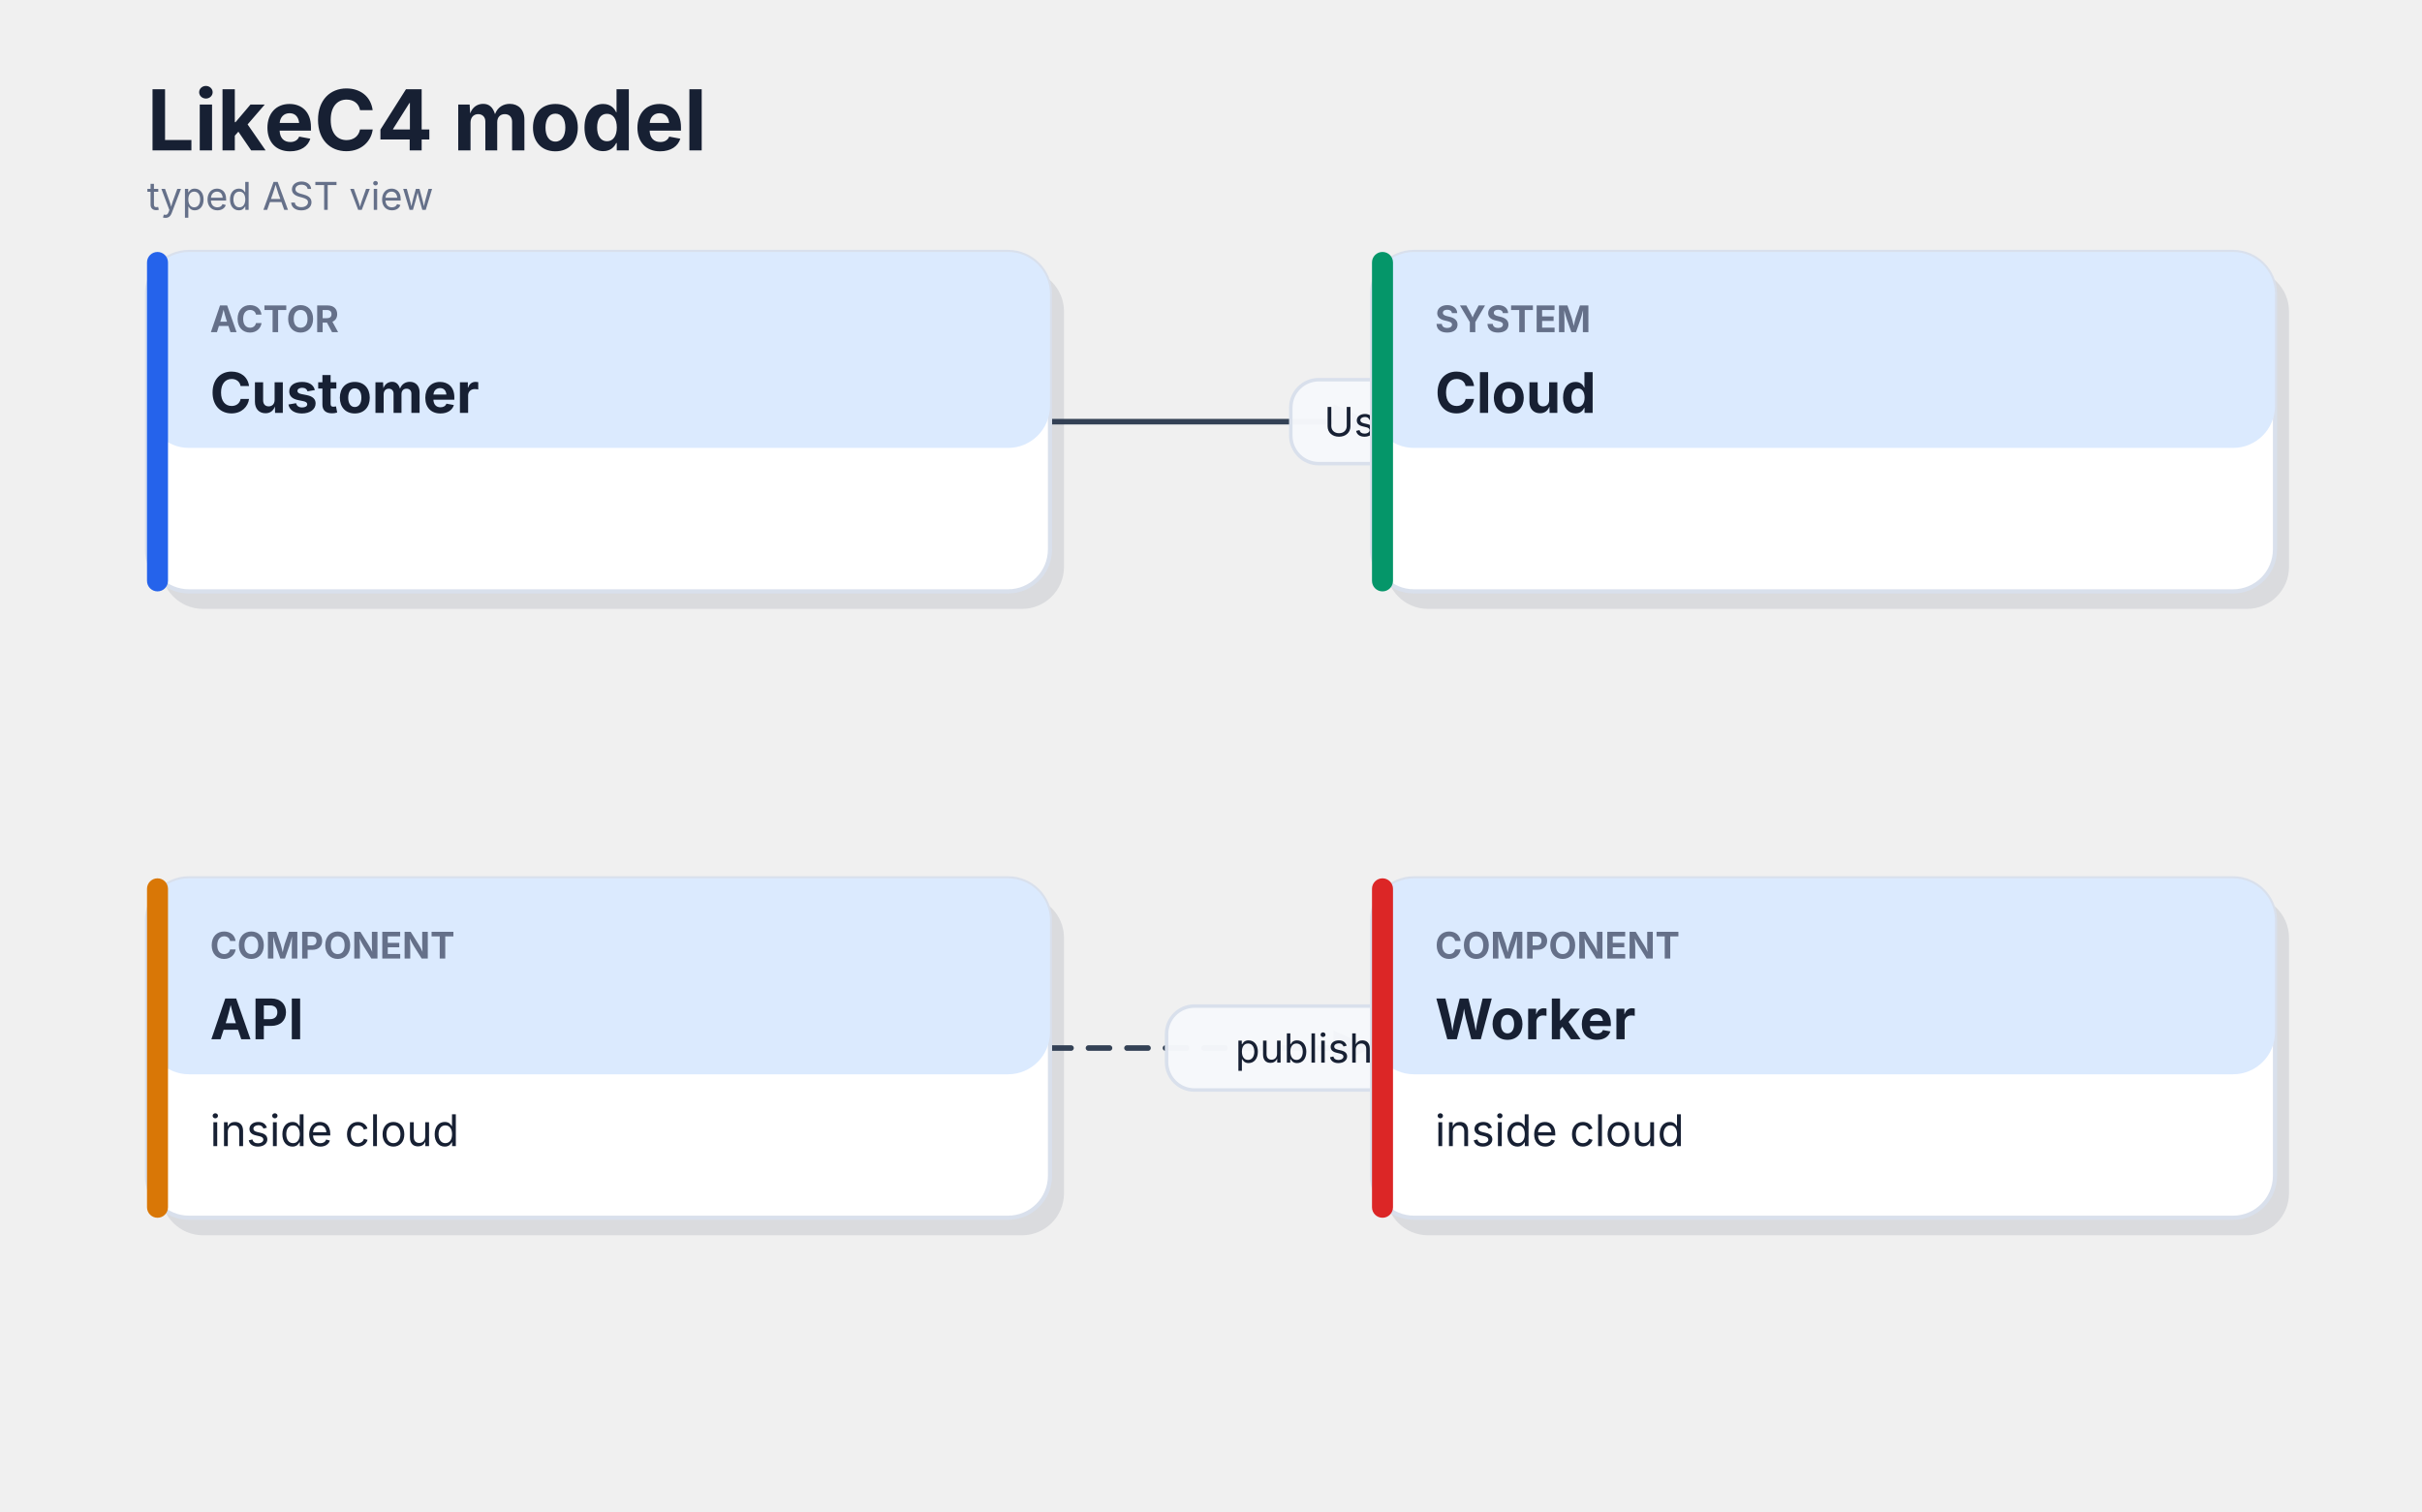
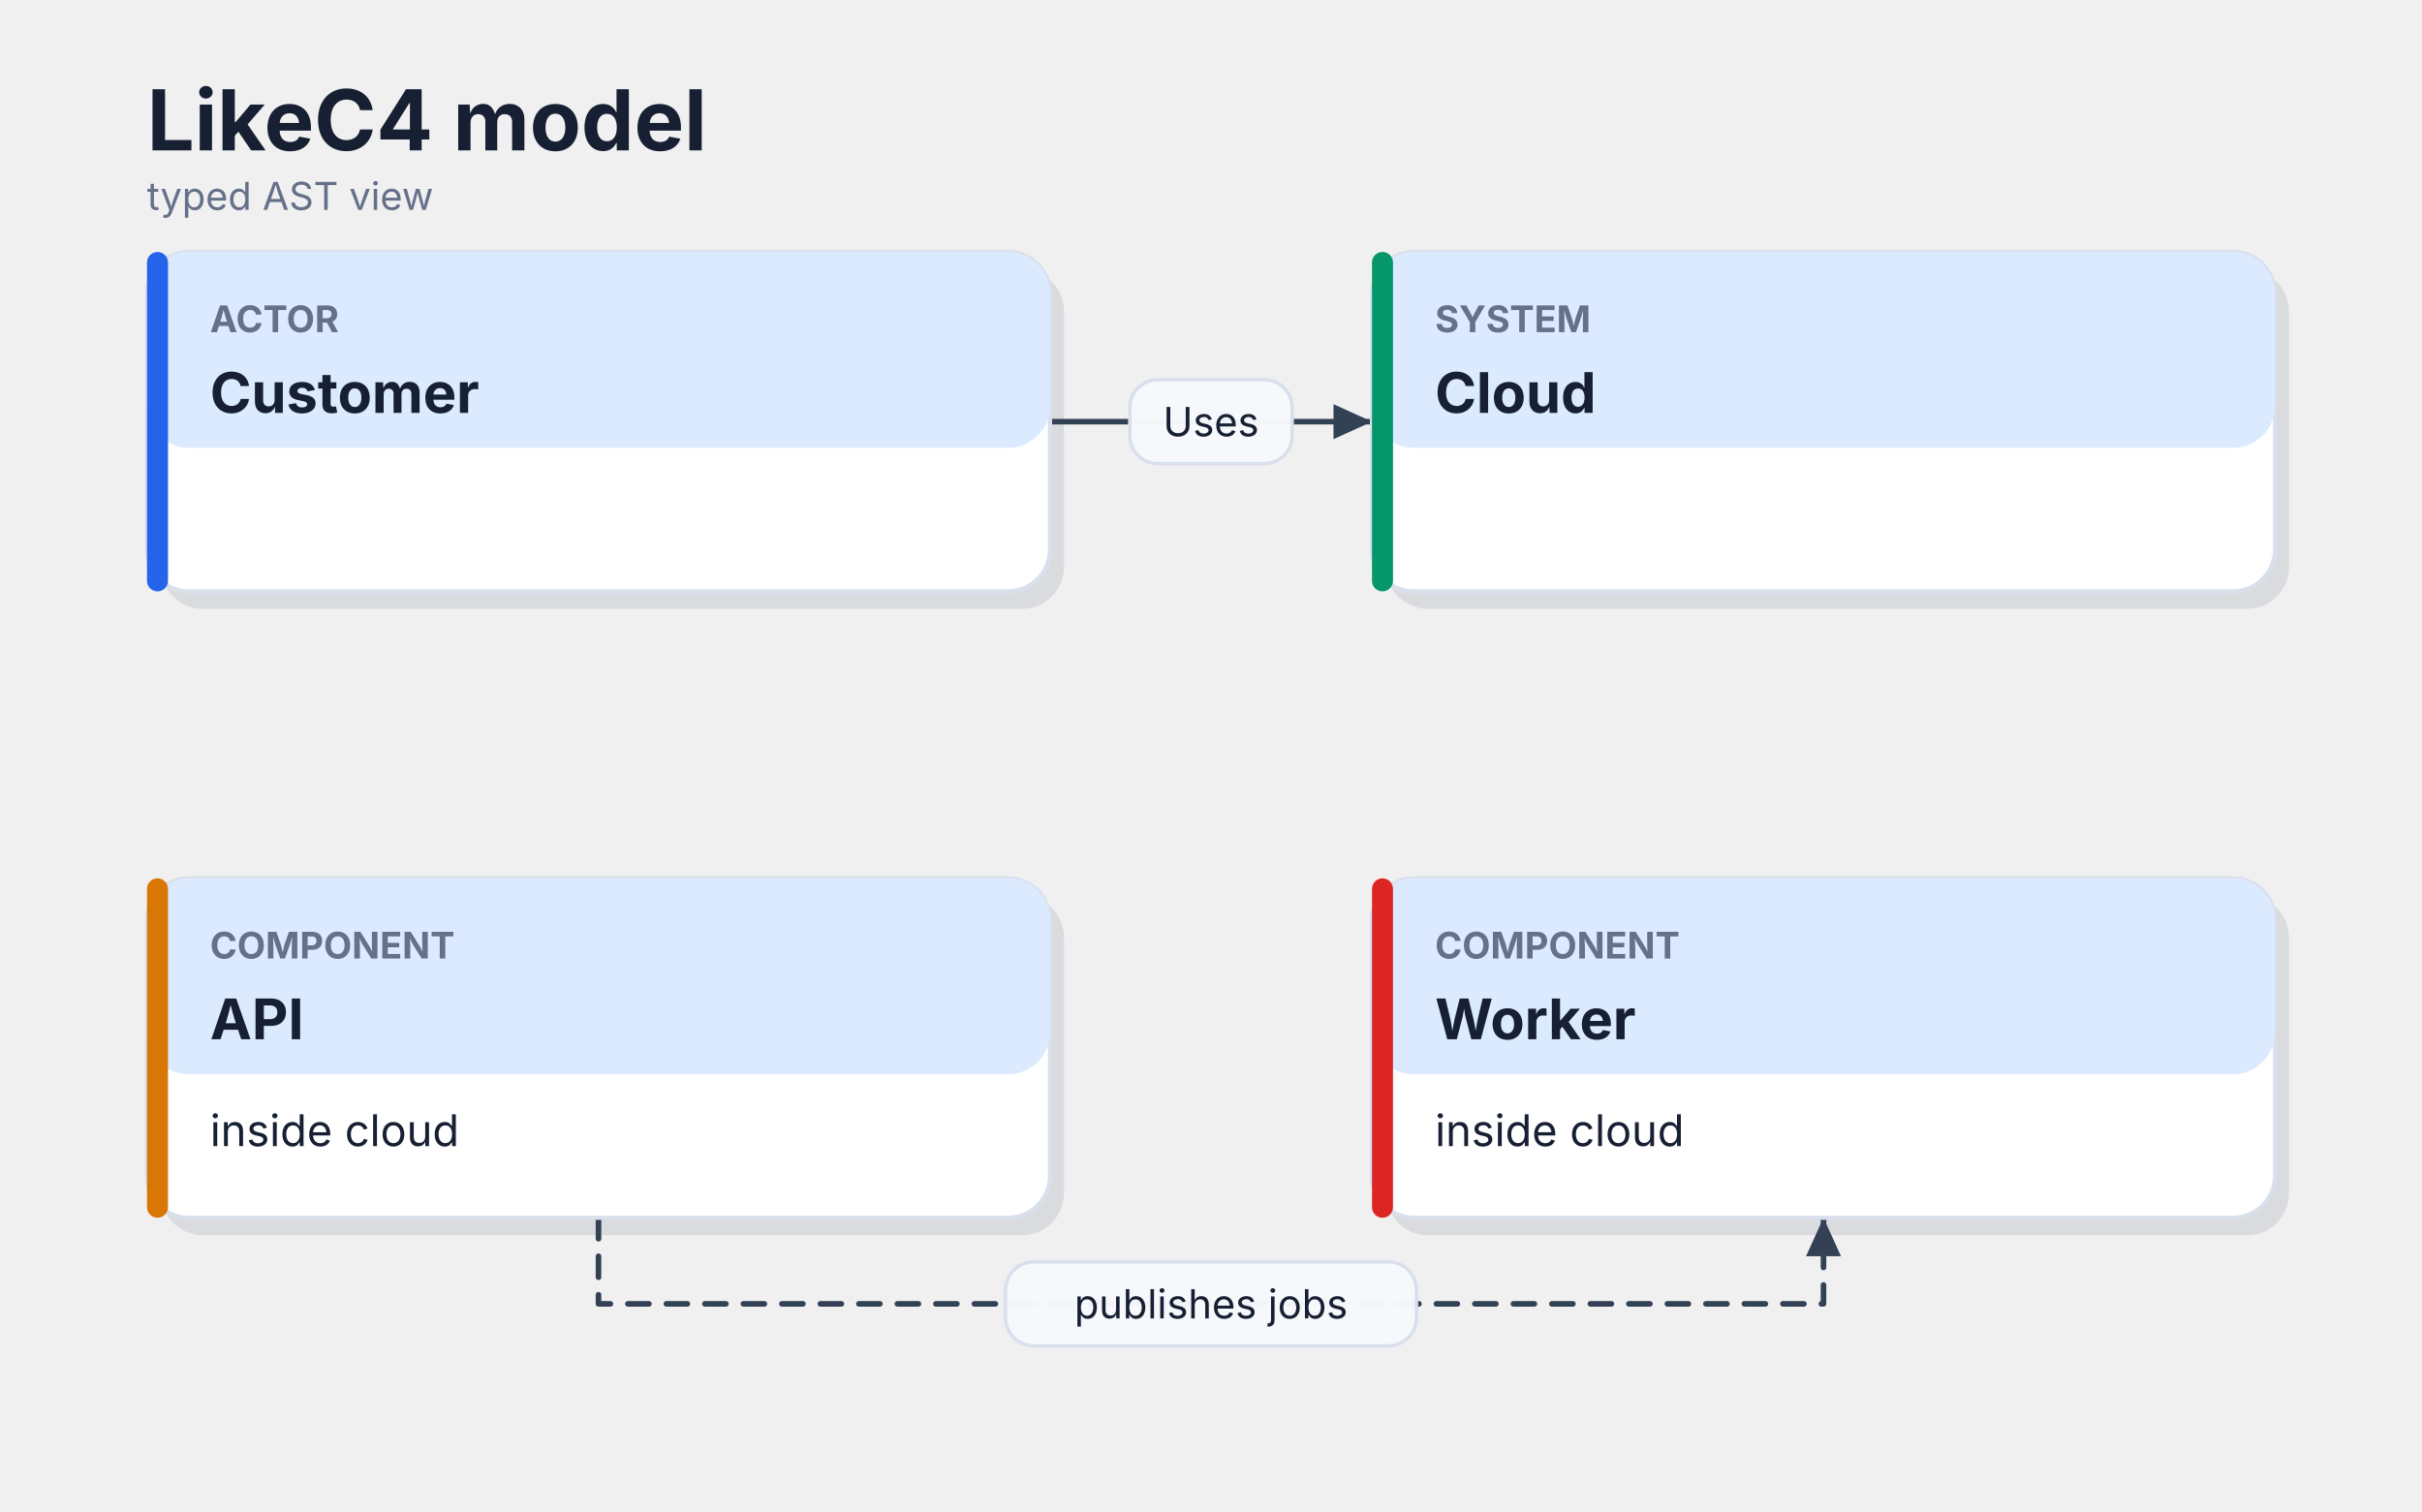
<svg xmlns="http://www.w3.org/2000/svg" width="692.00" height="432.00" viewBox="0 0 692.00 432.00" role="img" aria-labelledby="diagram-title">
  <g shape-rendering="geometricPrecision" text-rendering="optimizeLegibility" font-family="Inter, ui-sans-serif, system-ui, sans-serif">
    <text x="42.00" y="34.00" font-size="24.00" text-anchor="start" dominant-baseline="middle" fill="#172033" font-weight="650" font-style="normal">LikeC4 model</text>
    <text x="42.00" y="56.00" font-size="11.00" text-anchor="start" dominant-baseline="middle" fill="#657089" font-weight="400" font-style="normal">typed AST view</text>
-     <polyline points="300.00,299.50 392.00,299.50" fill="none" stroke="#334155" stroke-width="1.60" stroke-opacity="1.000" stroke-linecap="round" stroke-linejoin="round" stroke-dasharray="6.00,5.00" />
-     <polygon points="392.00,299.50 381.00,304.50 381.00,294.50" fill="#334155" fill-opacity="1.000" stroke="none" />
-     <rect x="333.30" y="287.50" width="117.40" height="24.00" rx="8.00" fill="#f5f7fb" fill-opacity="0.980" stroke="#d9e0ec" stroke-width="1.00" stroke-opacity="1.000" stroke-linecap="round" stroke-linejoin="round" />
-     <text x="392.00" y="299.50" font-size="11.50" text-anchor="middle" dominant-baseline="middle" fill="#172033" font-weight="400" font-style="normal">publishes jobs</text>
+     <polyline points="171.00,348.00 171.00,372.60 521.00,372.60 521.00,348.00" fill="none" stroke="#334155" stroke-width="1.60" stroke-opacity="1.000" stroke-linecap="round" stroke-linejoin="round" stroke-dasharray="6.00,5.00" />
+     <polygon points="521.00,348.00 526.00,359.00 516.00,359.00" fill="#334155" fill-opacity="1.000" stroke="none" />
+     <rect x="287.30" y="360.60" width="117.40" height="24.00" rx="8.00" fill="#f5f7fb" fill-opacity="0.980" stroke="#d9e0ec" stroke-width="1.00" stroke-opacity="1.000" stroke-linecap="round" stroke-linejoin="round" />
+     <text x="346.00" y="372.60" font-size="11.50" text-anchor="middle" dominant-baseline="middle" fill="#172033" font-weight="400" font-style="normal">publishes jobs</text>
    <polyline points="300.00,120.50 392.00,120.50" fill="none" stroke="#334155" stroke-width="1.60" stroke-opacity="1.000" stroke-linecap="round" stroke-linejoin="round" />
    <polygon points="392.00,120.50 381.00,125.50 381.00,115.50" fill="#334155" fill-opacity="1.000" stroke="none" />
-     <rect x="368.80" y="108.50" width="46.40" height="24.00" rx="8.00" fill="#f5f7fb" fill-opacity="0.980" stroke="#d9e0ec" stroke-width="1.00" stroke-opacity="1.000" stroke-linecap="round" stroke-linejoin="round" />
-     <text x="392.00" y="120.50" font-size="11.50" text-anchor="middle" dominant-baseline="middle" fill="#172033" font-weight="400" font-style="normal">Uses</text>
+     <rect x="322.80" y="108.50" width="46.40" height="24.00" rx="8.00" fill="#f5f7fb" fill-opacity="0.980" stroke="#d9e0ec" stroke-width="1.00" stroke-opacity="1.000" stroke-linecap="round" stroke-linejoin="round" />
+     <text x="346.00" y="120.50" font-size="11.50" text-anchor="middle" dominant-baseline="middle" fill="#172033" font-weight="400" font-style="normal">Uses</text>
    <rect x="46.00" y="77.00" width="258.00" height="97.00" rx="12.00" fill="#334155" fill-opacity="0.120" stroke="none" />
    <rect x="42.00" y="72.00" width="258.00" height="97.00" rx="12.00" fill="#ffffff" fill-opacity="1.000" stroke="#d9e0ec" stroke-width="1.20" stroke-opacity="1.000" stroke-linecap="round" stroke-linejoin="round" />
    <rect x="42.00" y="72.00" width="258.00" height="56.00" rx="12.00" fill="#dbeafe" fill-opacity="1.000" stroke="none" />
    <rect x="42.00" y="72.00" width="6.00" height="97.00" rx="3.00" fill="#2563eb" fill-opacity="1.000" stroke="none" />
    <text x="60.00" y="91.00" font-size="10.50" text-anchor="start" dominant-baseline="middle" fill="#657089" font-weight="650" font-style="normal">ACTOR</text>
    <text x="60.00" y="112.00" font-size="16.00" text-anchor="start" dominant-baseline="middle" fill="#172033" font-weight="650" font-style="normal">Customer</text>
    <rect x="396.00" y="77.00" width="258.00" height="97.00" rx="12.00" fill="#334155" fill-opacity="0.120" stroke="none" />
    <rect x="392.00" y="72.00" width="258.00" height="97.00" rx="12.00" fill="#ffffff" fill-opacity="1.000" stroke="#d9e0ec" stroke-width="1.20" stroke-opacity="1.000" stroke-linecap="round" stroke-linejoin="round" />
    <rect x="392.00" y="72.00" width="258.00" height="56.00" rx="12.00" fill="#dbeafe" fill-opacity="1.000" stroke="none" />
    <rect x="392.00" y="72.00" width="6.00" height="97.00" rx="3.00" fill="#059669" fill-opacity="1.000" stroke="none" />
    <text x="410.00" y="91.00" font-size="10.50" text-anchor="start" dominant-baseline="middle" fill="#657089" font-weight="650" font-style="normal">SYSTEM</text>
    <text x="410.00" y="112.00" font-size="16.00" text-anchor="start" dominant-baseline="middle" fill="#172033" font-weight="650" font-style="normal">Cloud</text>
    <rect x="46.00" y="256.00" width="258.00" height="97.00" rx="12.00" fill="#334155" fill-opacity="0.120" stroke="none" />
    <rect x="42.00" y="251.00" width="258.00" height="97.00" rx="12.00" fill="#ffffff" fill-opacity="1.000" stroke="#d9e0ec" stroke-width="1.20" stroke-opacity="1.000" stroke-linecap="round" stroke-linejoin="round" />
    <rect x="42.00" y="251.00" width="258.00" height="56.00" rx="12.00" fill="#dbeafe" fill-opacity="1.000" stroke="none" />
    <rect x="42.00" y="251.00" width="6.00" height="97.00" rx="3.00" fill="#d97706" fill-opacity="1.000" stroke="none" />
    <text x="60.00" y="270.00" font-size="10.50" text-anchor="start" dominant-baseline="middle" fill="#657089" font-weight="650" font-style="normal">COMPONENT</text>
    <text x="60.00" y="291.00" font-size="16.00" text-anchor="start" dominant-baseline="middle" fill="#172033" font-weight="650" font-style="normal">API</text>
    <text x="60.00" y="323.00" font-size="12.50" text-anchor="start" dominant-baseline="middle" fill="#172033" font-weight="400" font-style="normal">inside cloud</text>
    <rect x="396.00" y="256.00" width="258.00" height="97.00" rx="12.00" fill="#334155" fill-opacity="0.120" stroke="none" />
    <rect x="392.00" y="251.00" width="258.00" height="97.00" rx="12.00" fill="#ffffff" fill-opacity="1.000" stroke="#d9e0ec" stroke-width="1.20" stroke-opacity="1.000" stroke-linecap="round" stroke-linejoin="round" />
    <rect x="392.00" y="251.00" width="258.00" height="56.00" rx="12.00" fill="#dbeafe" fill-opacity="1.000" stroke="none" />
    <rect x="392.00" y="251.00" width="6.00" height="97.00" rx="3.00" fill="#dc2626" fill-opacity="1.000" stroke="none" />
    <text x="410.00" y="270.00" font-size="10.50" text-anchor="start" dominant-baseline="middle" fill="#657089" font-weight="650" font-style="normal">COMPONENT</text>
    <text x="410.00" y="291.00" font-size="16.00" text-anchor="start" dominant-baseline="middle" fill="#172033" font-weight="650" font-style="normal">Worker</text>
    <text x="410.00" y="323.00" font-size="12.50" text-anchor="start" dominant-baseline="middle" fill="#172033" font-weight="400" font-style="normal">inside cloud</text>
  </g>
</svg>
